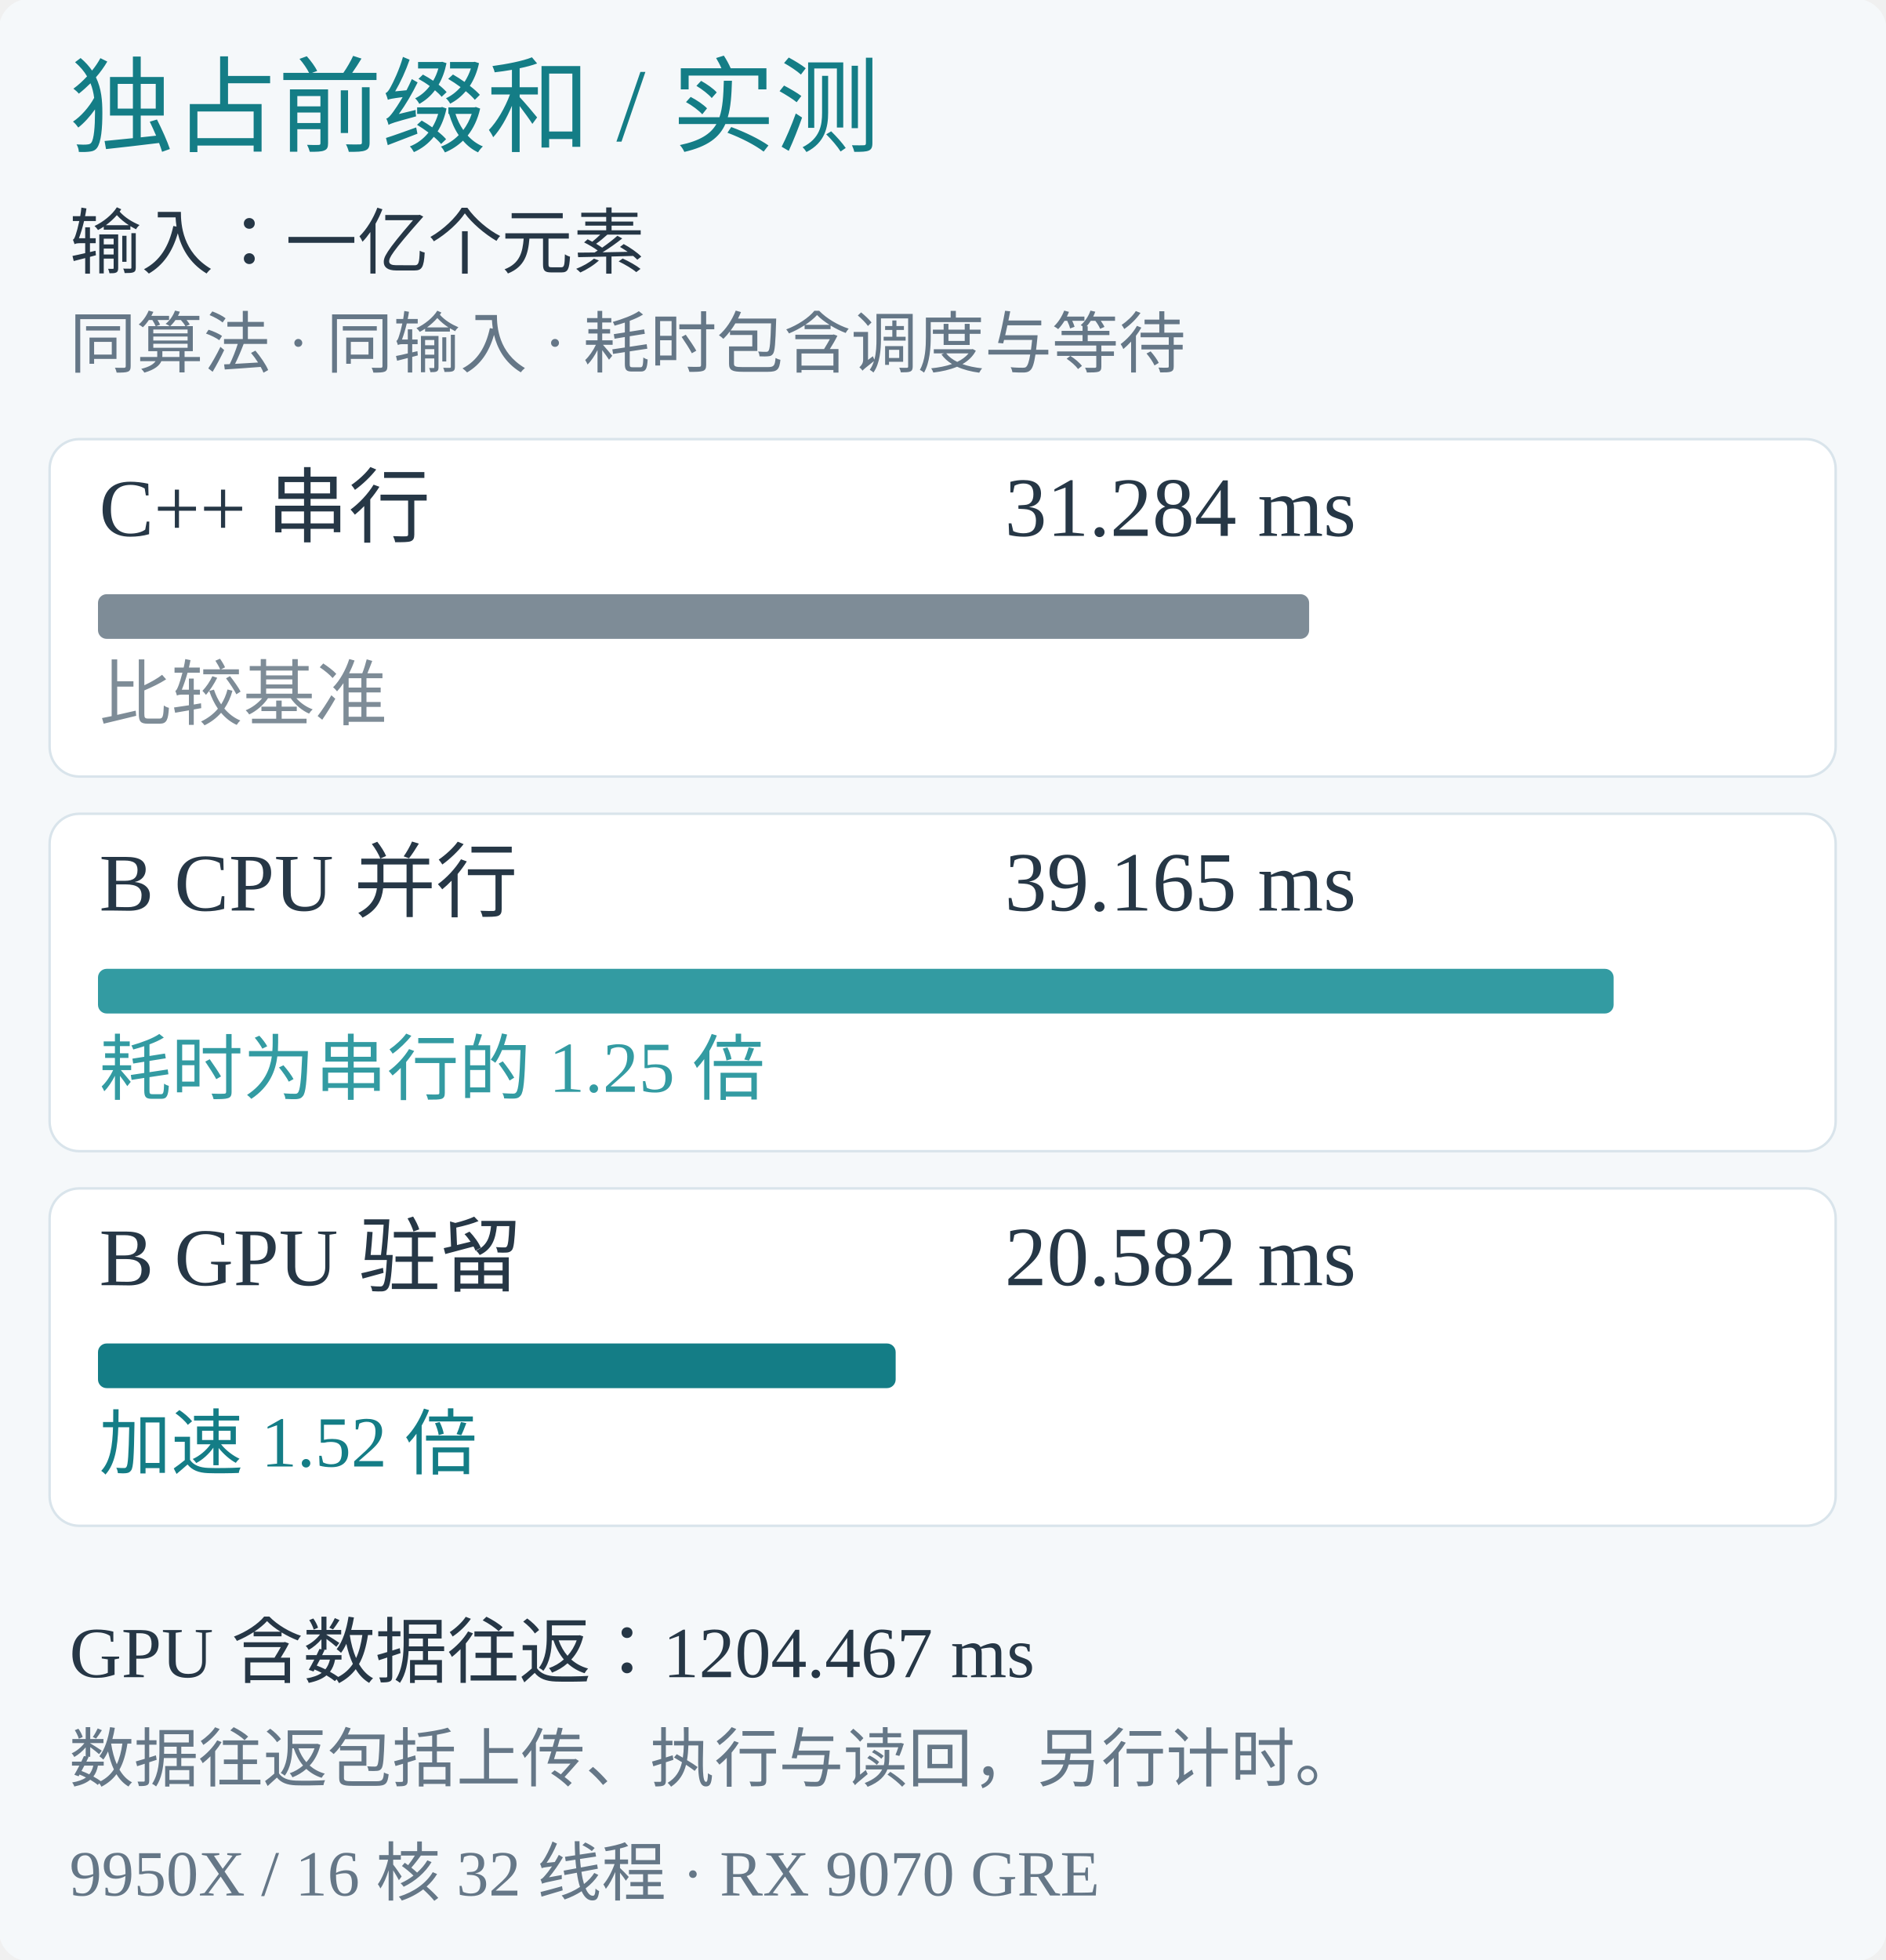
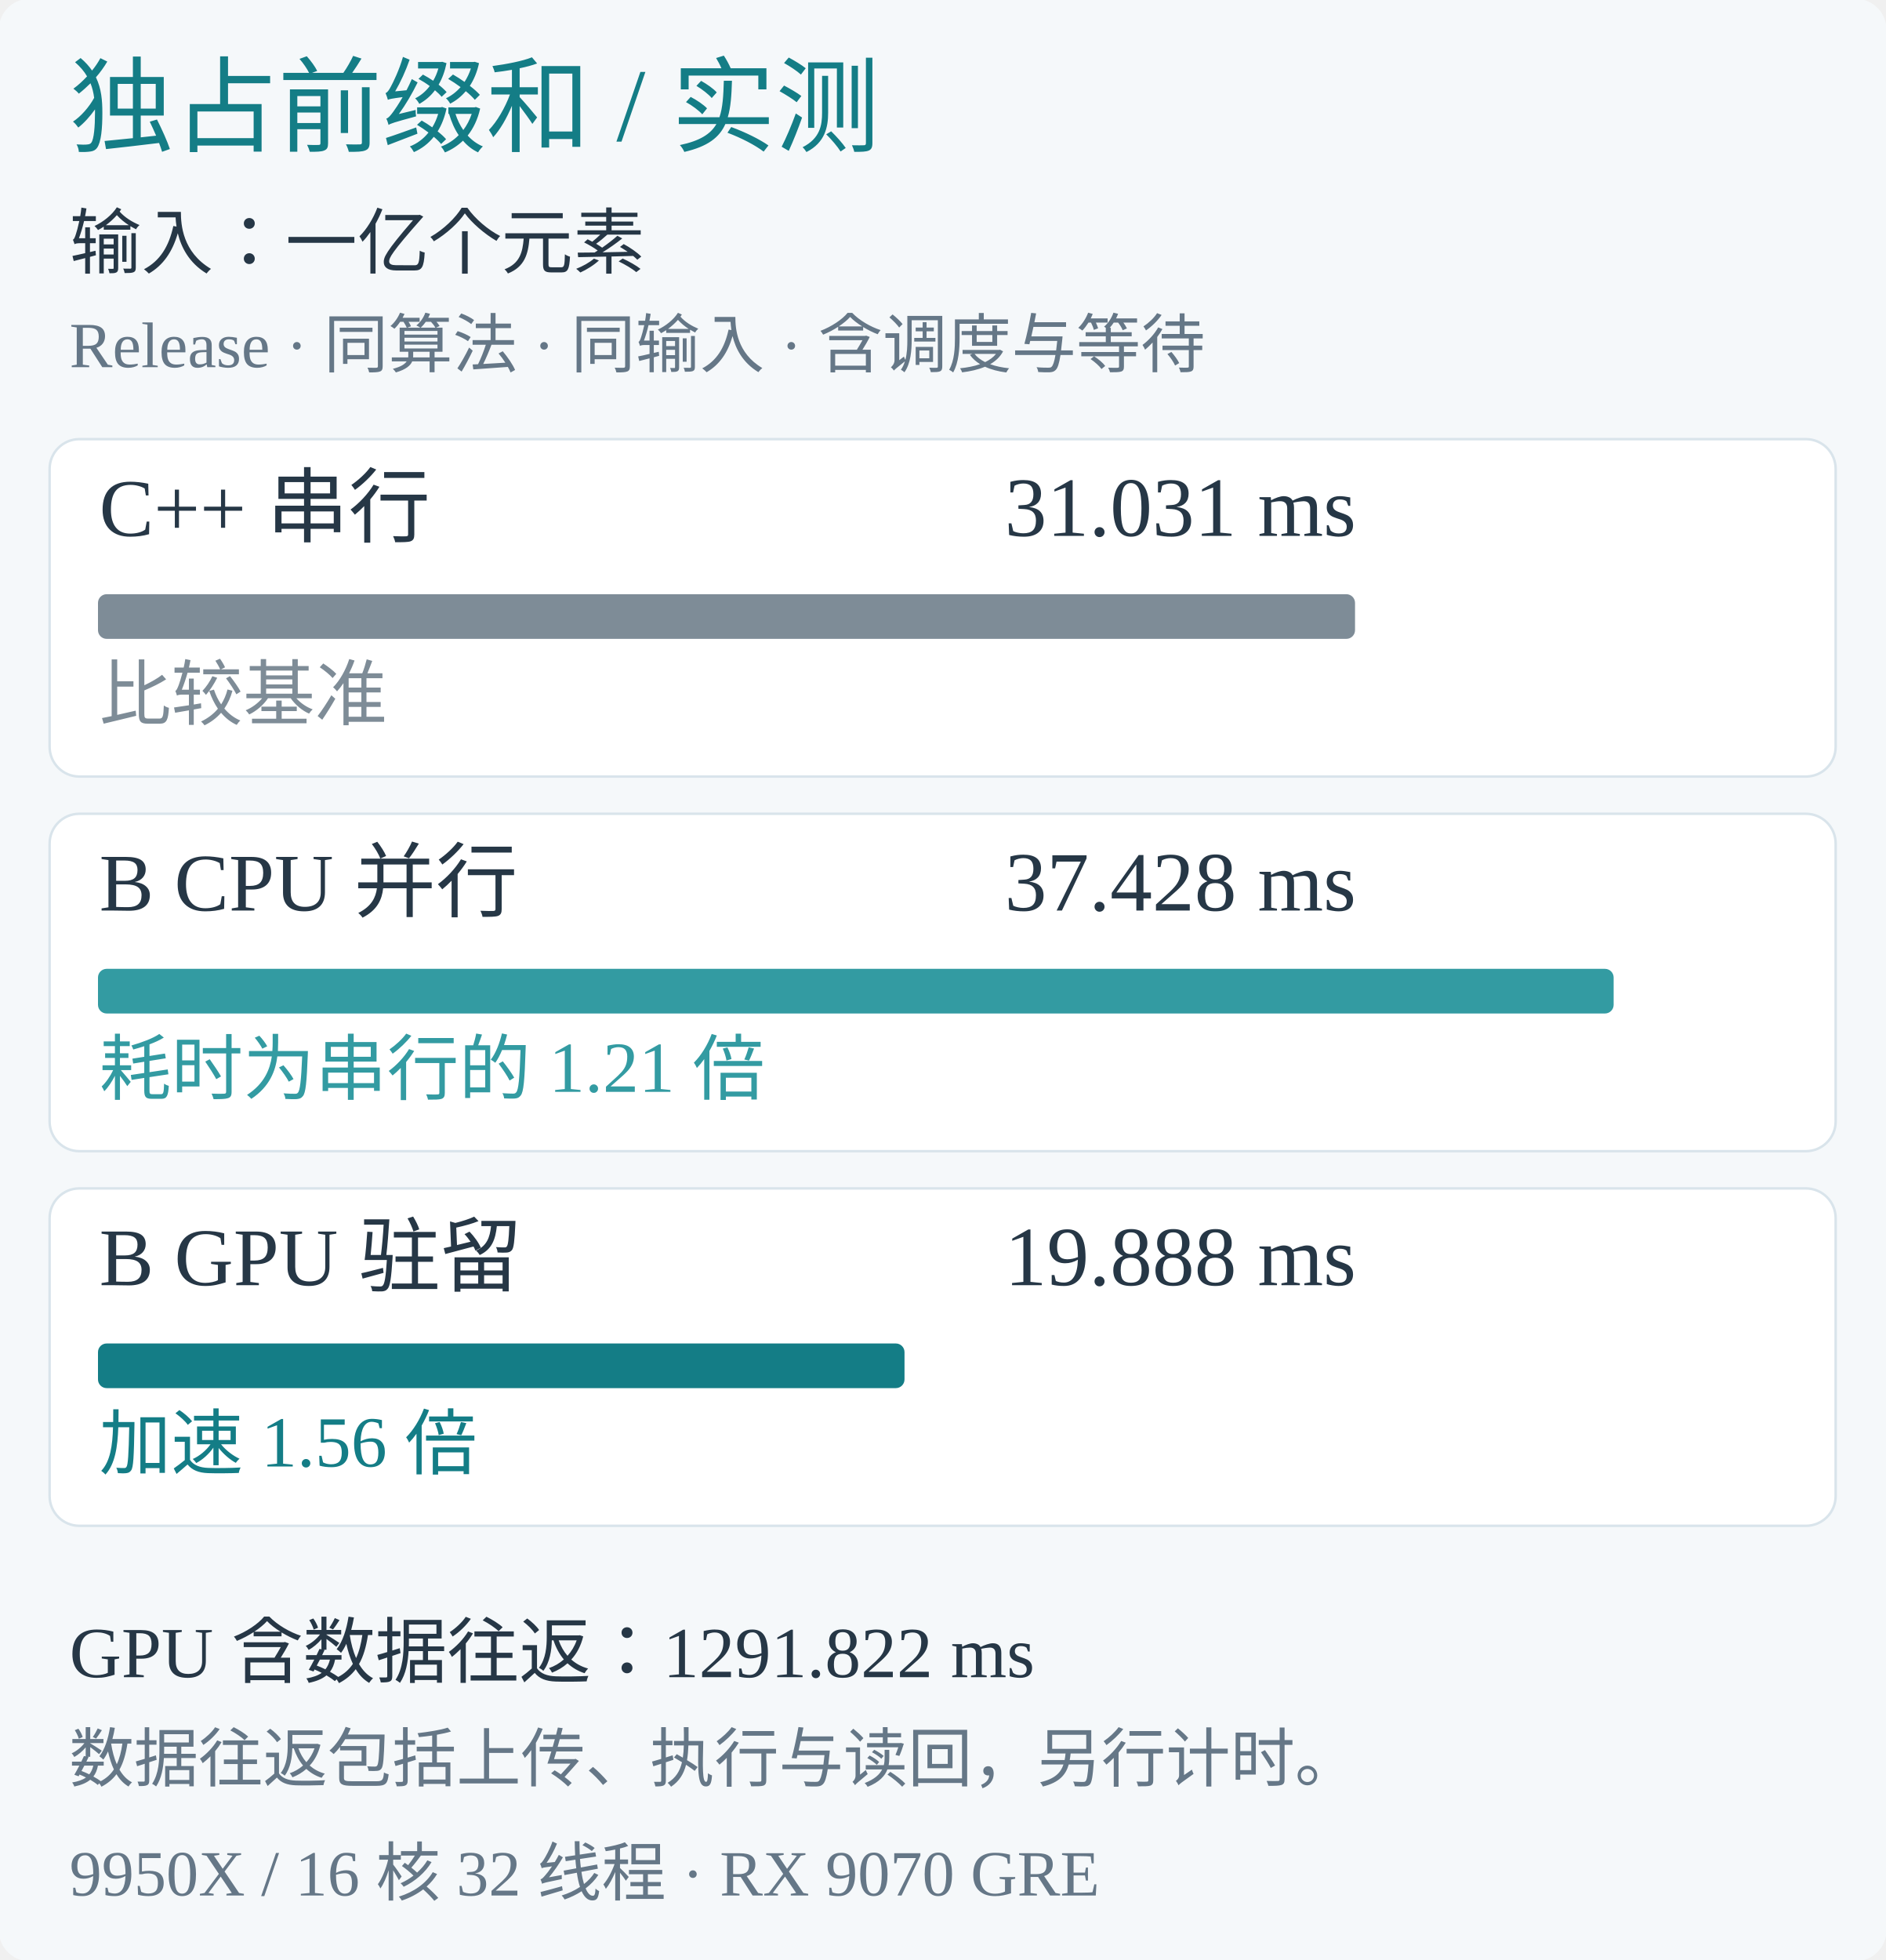
<svg xmlns="http://www.w3.org/2000/svg" width="760" height="790">
  <rect x="0" y="0" width="760" height="790" rx="12" fill="#f5f8fa" stroke="#f5f8fa" />
  <text x="28" y="58" font-size="42" fill="#147d86">独占前缀和 / 实测</text>
  <text x="28" y="108" font-size="29" fill="#263746">输入：一亿个元素</text>
-   <text x="28" y="148" font-size="27" fill="#657787">同算法 · 同输入 · 耗时包含调度与等待</text>
+   <text x="28" y="148" font-size="26" fill="#657787">Release · 同算法 · 同输入 · 含调度与等待</text>
  <rect x="20" y="177" width="720" height="136" rx="12" fill="#ffffff" stroke="#d9e4eb" />
  <text x="40" y="216" font-size="33" fill="#263746">C++ 串行</text>
-   <text x="405" y="216" font-size="34" fill="#263746">31.284 ms</text>
-   <rect x="40" y="240" width="487.244" height="17" rx="3" fill="#7e8c97" stroke="#7e8c97" />
+   <text x="405" y="216" font-size="34" fill="#263746">31.031 ms</text>
+   <rect x="40" y="240" width="505.749" height="17" rx="3" fill="#7e8c97" stroke="#7e8c97" />
  <text x="40" y="290" font-size="29" fill="#7e8c97">比较基准</text>
  <rect x="20" y="328" width="720" height="136" rx="12" fill="#ffffff" stroke="#d9e4eb" />
  <text x="40" y="367" font-size="33" fill="#263746">B CPU 并行</text>
-   <text x="405" y="367" font-size="34" fill="#263746">39.165 ms</text>
+   <text x="405" y="367" font-size="34" fill="#263746">37.428 ms</text>
  <rect x="40" y="391" width="610.0" height="17" rx="3" fill="#339ba2" stroke="#339ba2" />
-   <text x="40" y="441" font-size="29" fill="#339ba2">耗时为串行的 1.25 倍</text>
+   <text x="40" y="441" font-size="29" fill="#339ba2">耗时为串行的 1.21 倍</text>
  <rect x="20" y="479" width="720" height="136" rx="12" fill="#ffffff" stroke="#d9e4eb" />
  <text x="40" y="518" font-size="33" fill="#263746">B GPU 驻留</text>
-   <text x="405" y="518" font-size="34" fill="#263746">20.582 ms</text>
-   <rect x="40" y="542" width="320.566" height="17" rx="3" fill="#147d86" stroke="#147d86" />
-   <text x="40" y="592" font-size="29" fill="#147d86">加速 1.52 倍</text>
-   <text x="28" y="676" font-size="29" fill="#263746">GPU 含数据往返：1204.467 ms</text>
+   <text x="405" y="518" font-size="34" fill="#263746">19.888 ms</text>
+   <rect x="40" y="542" width="324.132" height="17" rx="3" fill="#147d86" stroke="#147d86" />
+   <text x="40" y="592" font-size="29" fill="#147d86">加速 1.56 倍</text>
+   <text x="28" y="676" font-size="29" fill="#263746">GPU 含数据往返：1291.822 ms</text>
  <text x="28" y="718" font-size="26" fill="#657787">数据往返包括上传、执行与读回，另行计时。</text>
  <text x="28" y="764" font-size="26" fill="#657787">9950X / 16 核 32 线程 · RX 9070 GRE</text>
</svg>
